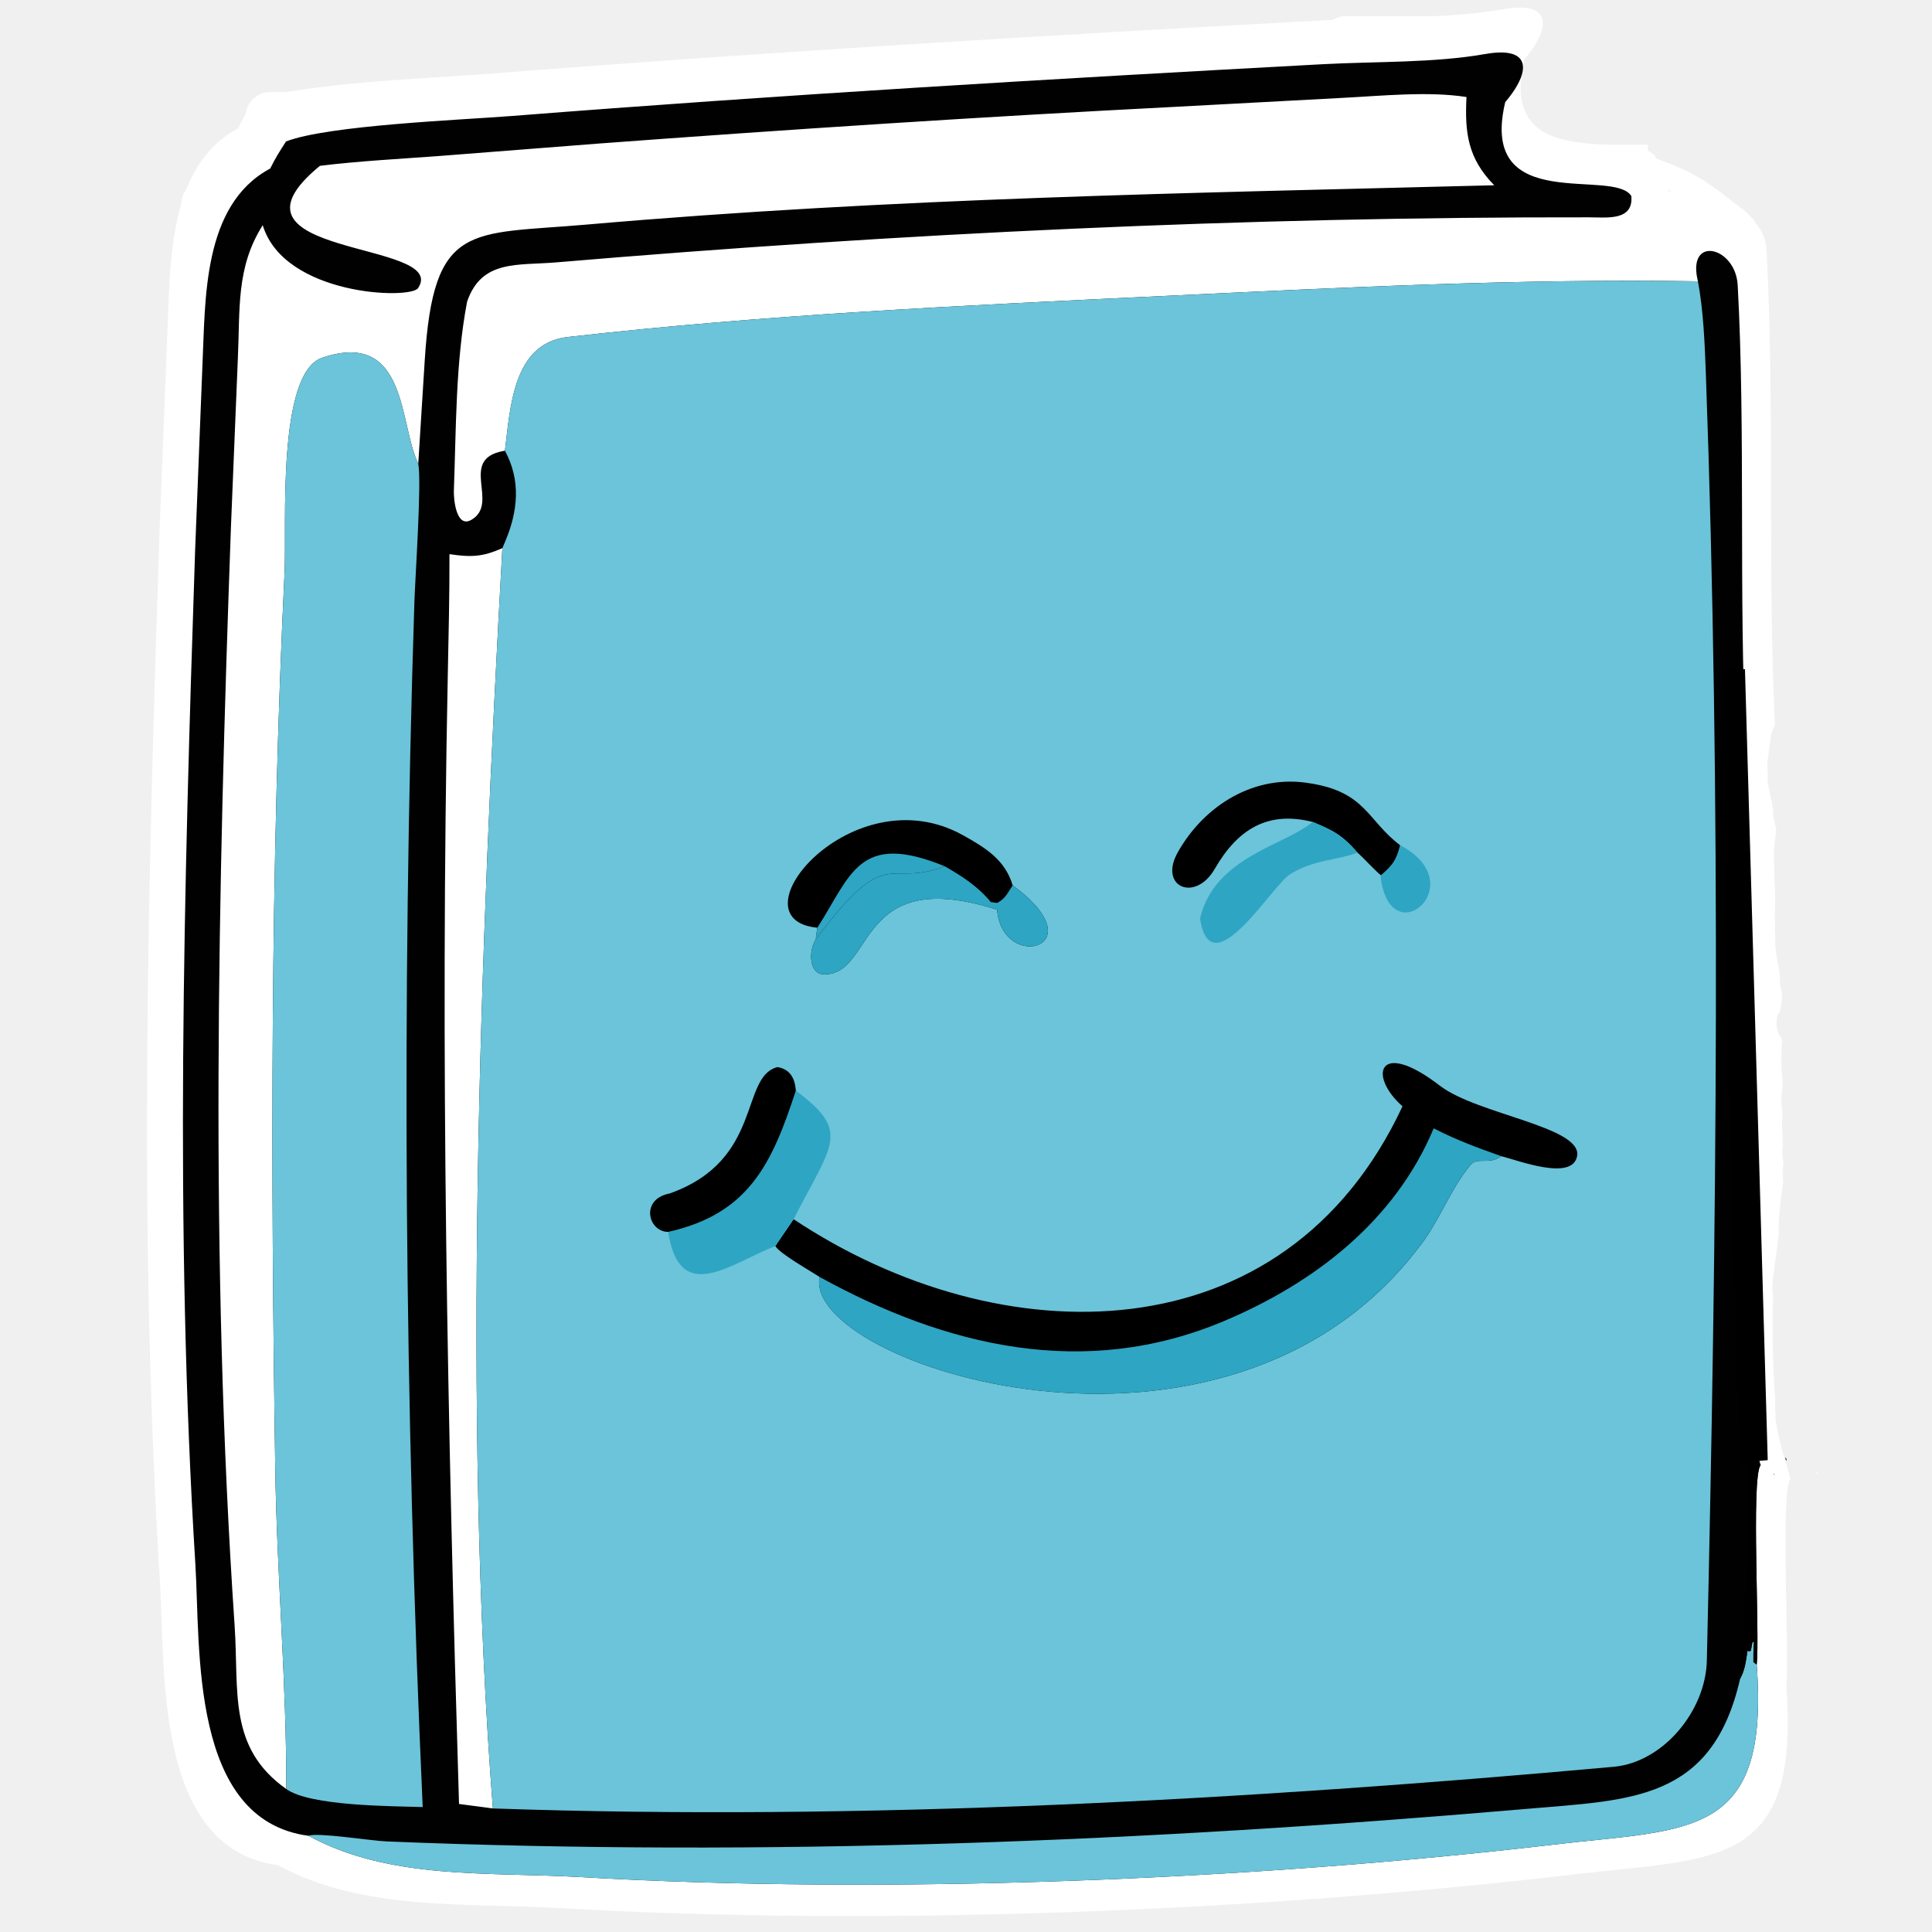
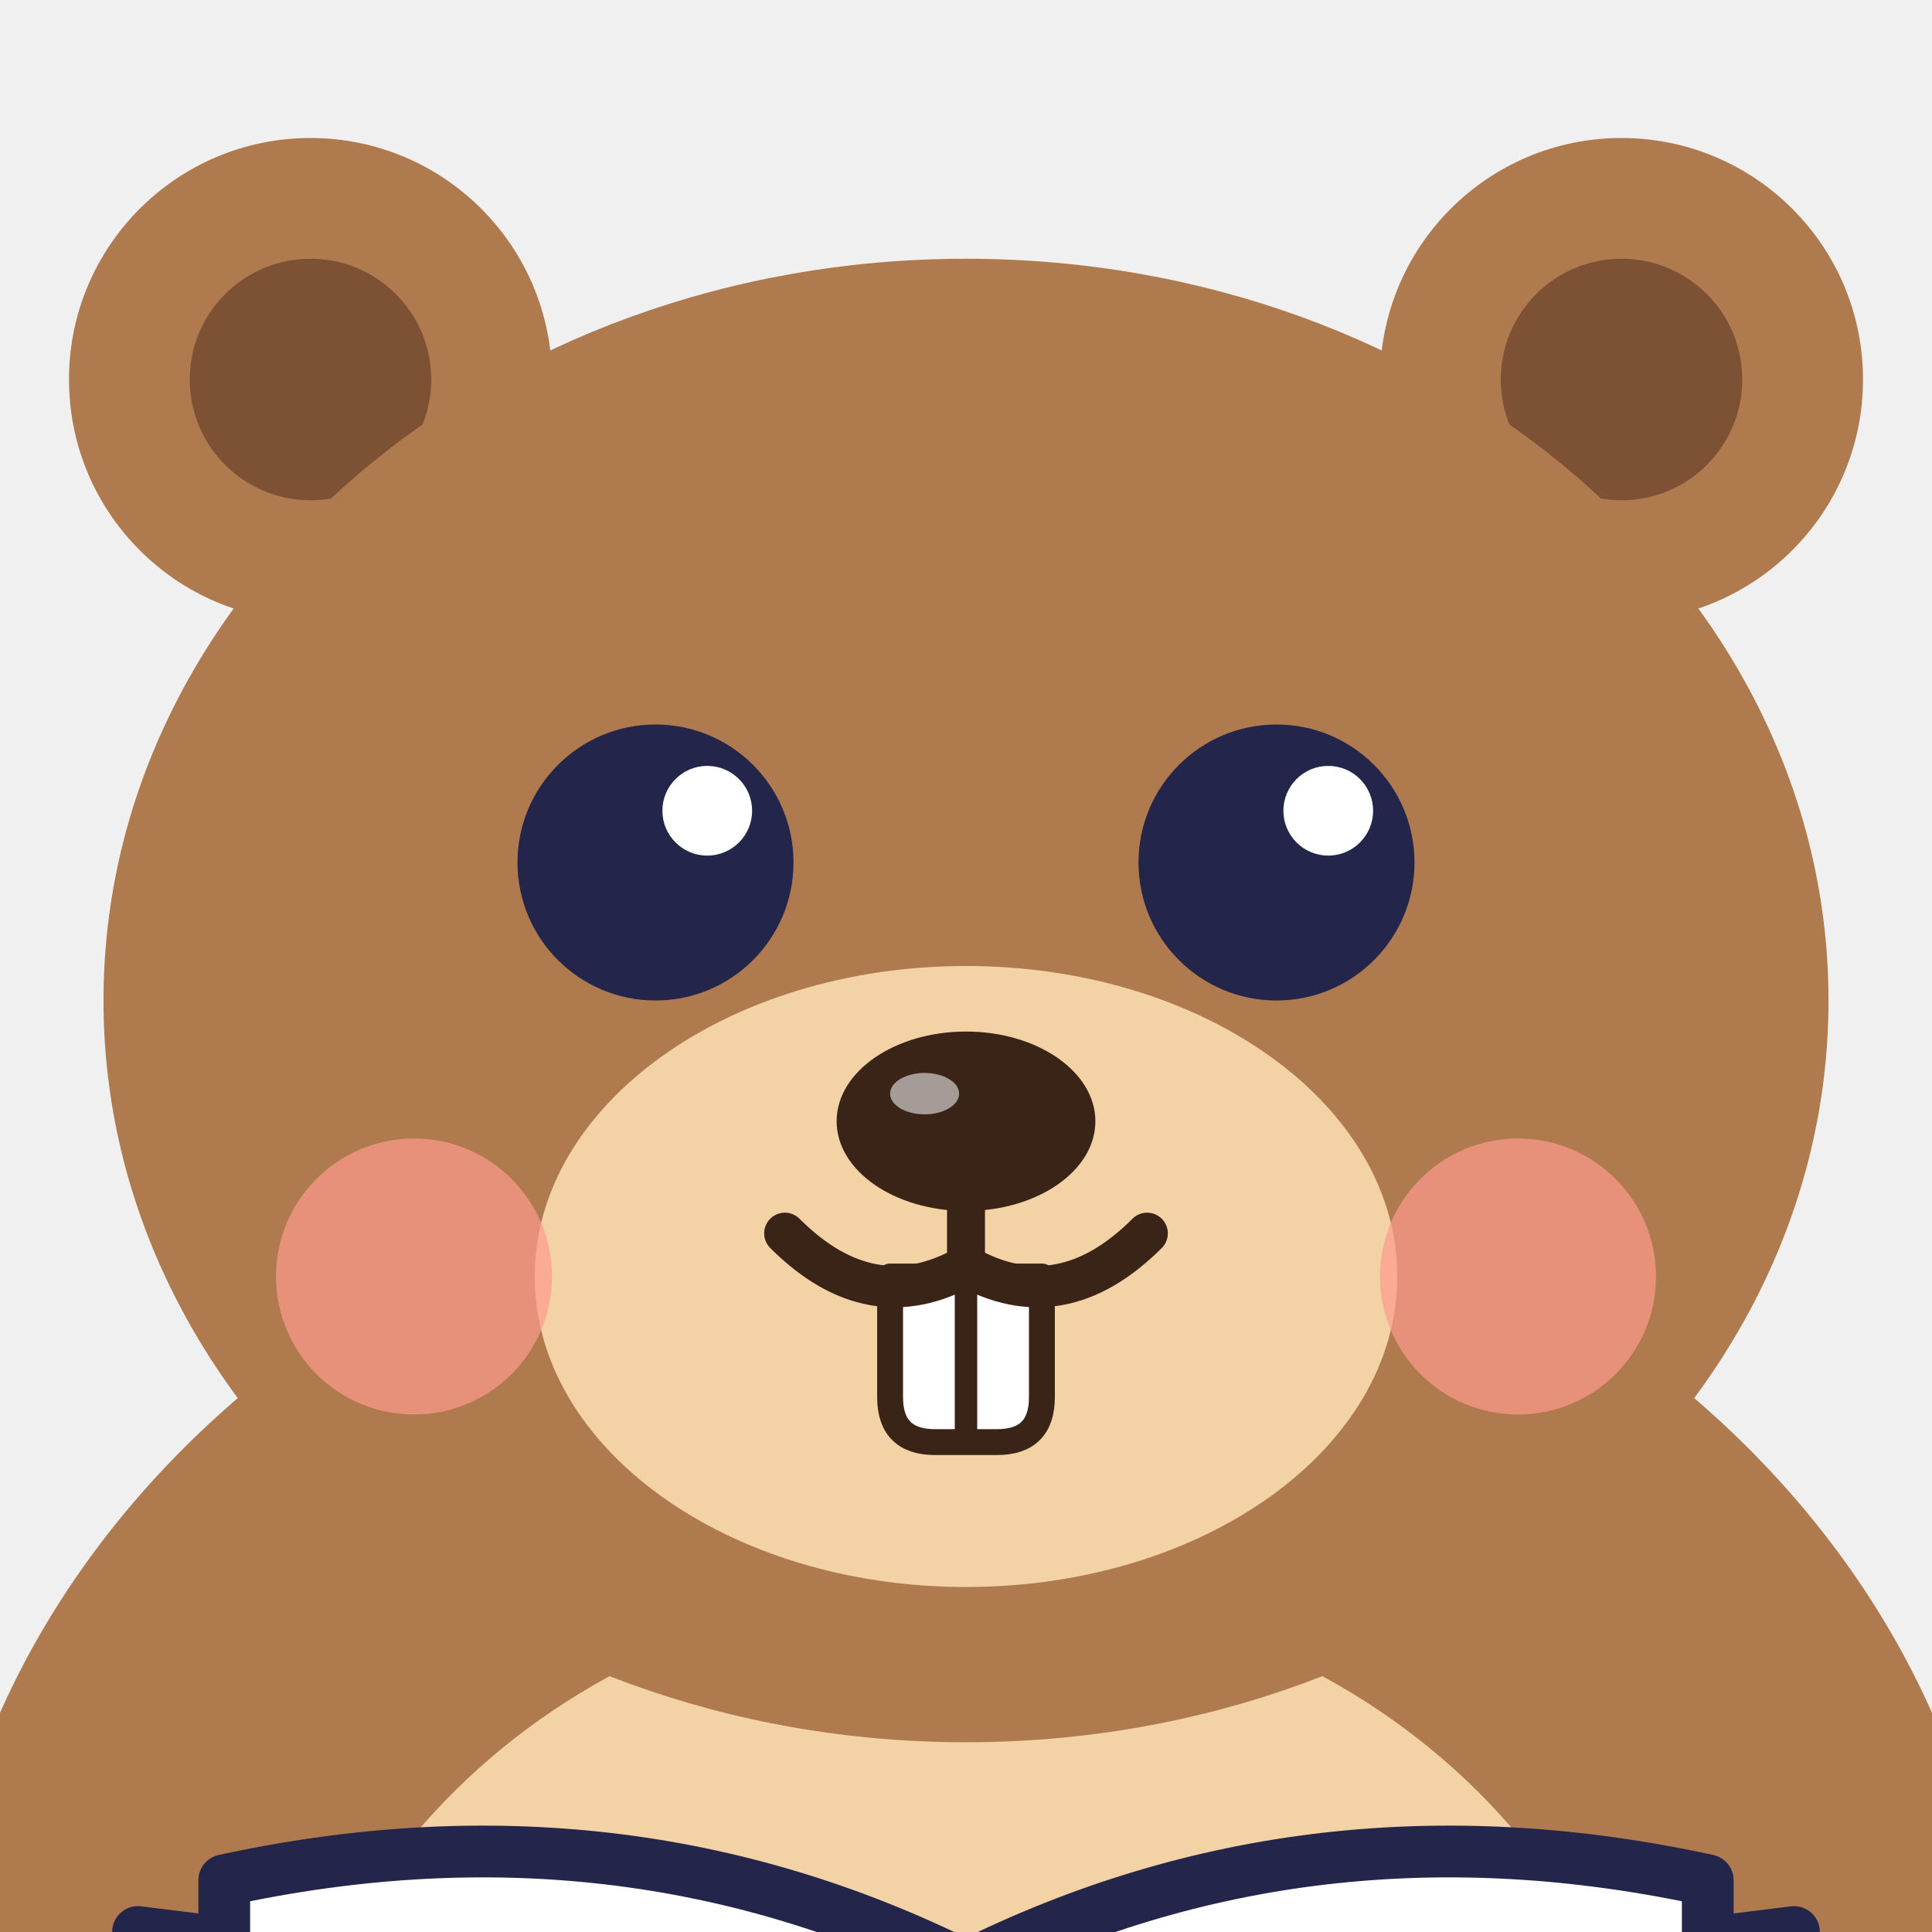
- <svg xmlns="http://www.w3.org/2000/svg" version="1.1" width="456" height="456">
-   <svg width="456" height="456" viewBox="0 0 456 456" version="1.1" id="SvgjsSvg1069">
-     <defs id="SvgjsDefs1068" />
-     <path id="SvgjsPath1067" d="M 361.356,2.1 C 359.868,1.68 357.757,1.665 354.954,2.157 342.22,4.392 328.037,3.964 314.918,4.672 248.488,8.258 182.026,12.174 115.7,17.392 c -12.589,0.99 -45.333,2.272 -55.662,6.275 -1.533,2.392 -2.62,4.061 -3.879,6.651 -16.76,8.968 -15.906,32.385 -16.673,48.558 l -1.794,45.398 c -2.756,83.206 -5.093,166.077 0.071,249.307 1.263,20.364 -1.426,62.781 27.821,66.639 19.958,10.905 44.366,8.848 66.6,10.138 75.512,4.383 164.858,0.811 239.358,-7.959 33.648,-3.968 53.271,-1.305 50.071,-44.268 0.793,-7.272 -1.394,-45.222 0.901,-49.013 0.047,0.031 0.1,0.068 0.147,0.1 -0.243,-0.545 -0.386,-1.115 -0.45,-1.707 -0.036,-0.082 -0.048,-0.085 -0.134,-0.336 0.12,0.698 -0.414,-1.608 -0.179,-0.787 0.027,0.093 0.045,0.19 0.063,0.285 0.033,0.17 -0.125,-0.323 -0.184,-0.486 -0.174,-0.814 -0.429,-1.604 -0.655,-2.403 -0.334,-0.745 -0.553,-1.536 -0.737,-2.33 -0.158,-1.143 -0.077,-0.425 -0.367,-1.6 -0.002,-0.096 -0.116,-0.671 -0.187,-1.026 -0.242,-0.574 -0.359,-1.21 -0.413,-1.842 0.012,0.173 0.006,-0.096 -0.003,-0.302 -0.039,-0.124 -0.087,-0.291 -0.114,-0.382 -0.223,-0.695 -0.242,-1.425 -0.223,-2.147 0.021,-0.617 -0.083,-1.33 -0.108,-2.04 -0.025,-0.658 0.023,-1.496 0.022,-2.045 -0.097,-1.113 -0.176,-2.228 -0.217,-3.345 -0.134,-1.756 -0.18,-3.516 -0.259,-5.275 -0.005,-2.023 -0.112,-4.042 -0.116,-6.065 0.032,-1.82 -0.046,-3.64 -0.029,-5.46 0.01,-1.097 0.048,-2.193 0.127,-3.287 0.062,-0.481 -0.063,-0.974 -0.122,-1.543 -0.074,-0.656 -0.064,-1.318 -0.026,-1.976 0.027,-0.48 0.08,-0.958 0.136,-1.435 0.057,-0.475 0.119,-0.95 0.18,-1.425 0.085,-0.648 0.169,-1.295 0.255,-1.943 0.086,-0.655 0.173,-1.309 0.26,-1.964 0.097,-0.731 0.193,-1.461 0.29,-2.192 l 0.307,-2.325 c 0.144,-0.742 0.047,-1.444 0.043,-2.219 -0.003,-1.118 0.075,-2.236 0.168,-3.349 0.072,-0.856 0.172,-1.707 0.275,-2.56 0.073,-0.604 0.151,-1.207 0.229,-1.81 0.095,-0.735 0.192,-1.47 0.289,-2.205 0.159,-0.633 0.068,-1.095 0.018,-1.732 -0.069,-0.762 -0.051,-1.525 -0.007,-2.287 0.029,-0.468 0.082,-0.933 0.133,-1.398 -0.058,-0.041 -0.175,-0.974 -0.189,-1.088 -0.066,-0.5 -0.061,-1.003 -0.043,-1.506 0.019,-0.415 0.085,-0.943 0.101,-1.275 0.01,-1.113 -0.065,-2.22 -0.135,-3.33 -0.091,-1.352 -0.041,-2.706 0.054,-4.056 0.008,-0.097 0.021,-0.194 0.03,-0.292 -0.351,-1.973 -0.425,-4.06 0.024,-6.535 0.05,-0.541 -0.02,1.064 0.005,0.181 -1.6e-4,-0.062 0.002,-0.186 0.006,-0.219 -0.031,-0.424 -0.072,-0.847 -0.099,-1.271 -0.27,-3.176 -0.301,-6.355 -0.029,-9.532 1.7e-4,-0.006 8.7e-4,-0.015 6.4e-4,-0.021 -0.163,-0.267 -0.333,-0.53 -0.512,-0.786 -0.469,-0.713 -0.684,-1.497 -0.819,-2.325 -0.049,-0.475 -0.025,-0.951 0.016,-1.426 0.005,-0.778 0.388,-1.446 0.752,-2.101 0.065,-0.123 0.034,-0.069 0.099,-0.342 0.062,-0.252 0.103,-0.508 0.142,-0.765 0.048,-0.315 0.09,-0.633 0.134,-0.949 0.041,-0.296 0.08,-0.591 0.119,-0.887 0.005,-0.039 0.026,-0.197 0.05,-0.375 -0.003,-0.022 -0.003,-0.008 -0.008,-0.036 -0.089,-0.069 -0.104,-2.199 -0.136,-1.405 -0.227,-0.696 -0.344,-1.41 -0.391,-2.139 -0.03,-0.468 0.022,-0.934 0.043,-1.4 0.005,-0.084 0.022,0.182 -0.021,0.254 -0.031,0.05 -0.017,-0.116 -0.026,-0.174 -0.11,-0.65 -0.128,-1.306 -0.231,-1.951 -0.203,-0.88 -0.391,-1.758 -0.492,-2.659 -0.207,-0.964 -0.316,-1.942 -0.367,-2.925 -0.04,-0.805 0.051,-1.603 -0.017,-2.403 -0.093,-1.044 -0.09,-2.093 -0.041,-3.139 -0.069,-1.289 -0.044,-2.58 0.008,-3.869 0.085,-1.192 -0.019,-2.388 -0.034,-3.581 -4.2e-4,-1.099 -0.107,-2.196 -0.139,-3.296 0.042,-0.987 0.032,-1.958 -0.044,-2.94 -0.081,-0.838 -0.089,-1.68 -0.071,-2.521 0.019,-0.652 0.085,-1.301 0.155,-1.95 0.054,-0.488 0.114,-0.976 0.176,-1.462 0.059,-0.457 0.119,-0.915 0.179,-1.372 0.022,-0.166 0.044,-0.332 0.066,-0.498 -0.054,-0.208 -0.097,-0.414 -0.091,-0.601 -0.155,-0.489 -0.331,-1.204 -0.336,-1.54 -0.096,-0.535 -0.396,-1.237 -0.289,-1.865 0.01,-0.215 -3.7e-4,-0.429 -0.011,-0.644 -0.108,-0.617 -0.285,-1.226 -0.28,-1.857 7.8e-4,-0.054 0.006,-0.065 0.014,-0.058 -0.007,-0.023 -0.01,-0.025 -0.022,-0.068 -0.147,-0.382 -0.414,-1.308 -0.381,-1.618 -0.058,-0.369 -0.2,-0.701 -0.338,-1.59 0.075,0.483 -0.015,-0.101 -0.039,-0.215 -0.13,-0.683 -0.399,-1.363 -0.254,-2.086 0.027,-0.331 0.043,-0.662 0.043,-0.994 -0.023,-0.614 -0.087,-1.225 -0.151,-1.836 0.012,-0.698 0.065,-1.382 0.181,-2.071 l 0.231,-1.751 0.398,-3.011 0.002,2.8e-4 c 0.158,-1.193 0.53,-2.106 1.015,-2.759 -1.774,-35.719 -0.039,-76.697 -1.996,-112.365 -0.515,-9.363 -12.202,-12.282 -9.911,-1.525 l 0.131,0.592 c -43.576,-0.694 -87.463,1.531 -130.975,3.594 -49.016,2.325 -98.143,4.557 -146.906,10.106 -13.543,1.541 -14.095,17.548 -15.412,27.945 l -0.549,0.102 c -10.902,2.129 -0.678,12.809 -7.686,16.889 -3.754,2.185 -4.396,-5.124 -4.32,-7.175 0.565,-15.209 0.397,-31.53 3.255,-46.465 3.579,-10.364 12.271,-8.831 21.988,-9.654 84.43,-7.145 169.146,-11.203 253.89,-11.07 4.288,0.007 10.909,0.937 10.344,-5.229 -4.327,-6.99 -37.216,4.756 -31.126,-22.541 l 0.126,-0.55 c 4.897,-5.748 6.039,-10.642 1.574,-11.899 z M 350.264,12.741 c -0.452,8.818 0.338,15.097 6.818,21.691 -75.458,1.95 -147.299,3.059 -223.165,9.67 C 105.129,46.61 96.279,43.305 94.141,77.555 l -1.585,25.317 C 87.802,93.387 90.029,69.766 68.956,76.829 c -11.252,3.77 -8.748,41.8 -9.259,52.415 -3.545,73.625 -3.424,147.265 -2.298,220.943 0.396,25.94 2.798,52.84 2.709,78.531 C 45.7,418.528 48.506,404.749 47.404,388.509 41.295,298.468 43.273,208.506 46.503,118.426 l 1.7,-41.442 c 0.559,-12.063 -0.477,-22.353 6.115,-32.732 5.27,17.359 36.291,18.325 38.194,15.466 7.874,-11.824 -51.722,-7.433 -24.129,-30.065 9.383,-1.162 19.827,-1.71 29.317,-2.414 l 38.913,-3.038 c 46.564,-3.473 95.046,-6.644 141.619,-9.027 l 41.659,-2.23 c 9.624,-0.495 21.031,-1.667 30.372,-0.204 z M 113.232,123.661 c -5.426,97.841 -9.914,211.891 -2.334,309.832 l -8.322,-1.1 c -2.836,-93.47 -4.659,-183.794 -2.763,-277.45 0.201,-9.93 0.44,-19.881 0.412,-29.814 5.365,0.78 8.04,0.691 13.007,-1.468 z m 315.349,223.487 c 0.062,0.179 0.117,0.362 0.17,0.544 0.019,-0.002 0.029,0.205 0.046,0.285 0.349,-0.238 0.03,-0.543 -0.217,-0.829 z m -2.753,4.079 c -0.037,0.033 -0.066,0.048 -0.101,0.079 0.104,0.069 0.214,0.149 0.318,0.219 -0.074,-0.098 -0.142,-0.2 -0.217,-0.298 z" style="fill:#ffffff;fill-opacity:1;stroke-width:2.078" />
-     <path style="fill:#ffffff;fill-opacity:1;stroke:#ffffff;stroke-width:4.602;stroke-opacity:1" d="m 377.88,37.429 c 2.007,0.093 4.035,-0.134 6.039,0 2.115,0.141 4.477,1.466 6.433,2.232 2.339,0.915 4.708,1.763 6.958,2.888 3.523,1.762 6.784,4.115 9.847,6.564 0.78,0.624 1.6,1.202 2.363,1.838 0.242,0.202 0.565,0.302 0.788,0.525 0.069,0.069 0.062,0.193 0.131,0.263 0.309,0.309 0.79,0.528 1.05,0.919 0.024,0.036 -0.031,0.1 0,0.131 0.201,0.201 0.656,0.44 0.656,0.656" id="SvgjsPath1066" />
-     <rect style="fill:#ffffff;fill-opacity:1;stroke:#ffffff;stroke-width:4.602;stroke-opacity:1" id="SvgjsRect1065" width="325.656" height="113.841" x="60.963" y="36.464" />
-     <rect style="fill:#ffffff;fill-opacity:1;stroke:#ffffff;stroke-width:4.602;stroke-opacity:1" id="SvgjsRect1064" width="4.83" height="42.087" x="386.619" y="41.294" />
-     <rect style="fill:#ffffff;fill-opacity:1;stroke:#ffffff;stroke-width:4.602;stroke-opacity:1" id="SvgjsRect1063" width="27.598" height="12.419" x="378.34" y="47.503" ry="3.45" />
-     <rect style="fill:#ffffff;fill-opacity:1;stroke:#ffffff;stroke-width:4.602;stroke-opacity:1" id="SvgjsRect1062" width="183.526" height="49.676" x="60.273" y="24.045" ry="3.45" />
-     <rect style="fill:#ffffff;fill-opacity:1;stroke:#ffffff;stroke-width:4.602;stroke-opacity:1" id="SvgjsRect1061" width="187.666" height="36.567" x="167.905" y="15.766" ry="3.45" />
-     <rect style="fill:#ffffff;fill-opacity:1;stroke:#ffffff;stroke-width:4.602;stroke-opacity:1" id="SvgjsRect1060" width="33.118" height="24.148" x="314.174" y="6.106" ry="3.45" />
-     <rect style="fill:#ffffff;fill-opacity:1;stroke:#ffffff;stroke-width:4.602;stroke-opacity:1" id="SvgjsRect1059" width="102.112" height="371.192" x="45.094" y="44.743" ry="3.45" />
-     <rect style="fill:#ffffff;fill-opacity:1;stroke:#ffffff;stroke-width:4.602;stroke-opacity:1" id="SvgjsRect1058" width="52.436" height="58.646" x="79.592" y="377.988" ry="3.45" />
-     <rect style="fill:#ffffff;fill-opacity:1;stroke:#ffffff;stroke-width:4.602;stroke-opacity:1" id="SvgjsRect1057" width="18.629" height="35.187" x="52.684" y="397.307" ry="3.45" />
-     <path id="SvgjsPath1056" d="m 356.779,12.685 c -1.429,-0.402 -3.455,-0.417 -6.146,0.055 -12.225,2.146 -25.842,1.735 -38.437,2.415 -63.775,3.442 -127.581,7.202 -191.256,12.211 -12.086,0.951 -43.522,2.181 -53.437,6.024 -1.472,2.297 -2.515,3.899 -3.724,6.386 -16.09,8.61 -15.27,31.09 -16.007,46.617 l -1.722,43.584 c -2.646,79.881 -4.889,159.44 0.068,239.343 1.213,19.55 -1.369,60.272 26.709,63.976 19.16,10.469 42.593,8.494 63.938,9.733 72.494,4.208 158.269,0.778 229.792,-7.641 32.303,-3.809 51.142,-1.253 48.07,-42.499 0.761,-6.981 -1.339,-43.415 0.865,-47.054 0.045,0.03 0.096,0.066 0.141,0.096 -0.233,-0.524 -0.37,-1.07 -0.432,-1.639 -0.034,-0.079 -0.046,-0.082 -0.129,-0.322 0.115,0.67 -0.397,-1.544 -0.172,-0.756 0.026,0.09 0.043,0.182 0.06,0.274 0.031,0.164 -0.12,-0.31 -0.177,-0.467 -0.168,-0.781 -0.412,-1.54 -0.629,-2.307 -0.321,-0.716 -0.531,-1.475 -0.707,-2.237 -0.152,-1.097 -0.074,-0.408 -0.353,-1.536 -0.002,-0.092 -0.112,-0.644 -0.179,-0.985 -0.232,-0.551 -0.345,-1.162 -0.397,-1.768 0.012,0.166 0.006,-0.093 -0.003,-0.29 -0.037,-0.119 -0.084,-0.28 -0.109,-0.367 -0.214,-0.667 -0.233,-1.368 -0.214,-2.061 0.021,-0.593 -0.079,-1.277 -0.104,-1.958 -0.024,-0.632 0.022,-1.436 0.021,-1.963 -0.093,-1.068 -0.169,-2.139 -0.208,-3.211 -0.128,-1.686 -0.173,-3.376 -0.249,-5.065 -0.005,-1.942 -0.108,-3.88 -0.111,-5.823 0.031,-1.747 -0.044,-3.495 -0.028,-5.242 0.01,-1.054 0.046,-2.105 0.121,-3.156 0.06,-0.461 -0.06,-0.935 -0.118,-1.481 -0.071,-0.63 -0.061,-1.265 -0.025,-1.897 0.026,-0.461 0.077,-0.919 0.131,-1.378 0.054,-0.456 0.114,-0.912 0.173,-1.368 0.081,-0.622 0.162,-1.243 0.244,-1.865 0.083,-0.629 0.166,-1.257 0.249,-1.886 0.093,-0.702 0.185,-1.403 0.278,-2.105 l 0.295,-2.233 c 0.138,-0.712 0.045,-1.386 0.041,-2.13 -0.003,-1.074 0.072,-2.146 0.161,-3.216 0.069,-0.822 0.165,-1.639 0.264,-2.457 0.07,-0.579 0.145,-1.159 0.22,-1.738 0.091,-0.706 0.184,-1.411 0.278,-2.117 0.153,-0.608 0.066,-1.052 0.017,-1.663 -0.066,-0.731 -0.049,-1.464 -0.007,-2.196 0.027,-0.449 0.079,-0.895 0.128,-1.342 -0.056,-0.04 -0.168,-0.935 -0.181,-1.044 -0.063,-0.48 -0.059,-0.963 -0.041,-1.446 0.019,-0.398 0.082,-0.906 0.097,-1.224 0.009,-1.068 -0.063,-2.131 -0.129,-3.197 -0.088,-1.298 -0.04,-2.598 0.052,-3.894 0.008,-0.093 0.021,-0.186 0.029,-0.28 -0.337,-1.894 -0.408,-3.898 0.023,-6.274 0.048,-0.519 -0.019,1.021 0.005,0.174 -1.6e-4,-0.06 0.002,-0.179 0.006,-0.21 -0.03,-0.407 -0.069,-0.813 -0.095,-1.22 -0.259,-3.049 -0.289,-6.101 -0.028,-9.151 1.7e-4,-0.006 8.4e-4,-0.014 6.2e-4,-0.02 -0.156,-0.256 -0.319,-0.509 -0.491,-0.754 -0.451,-0.684 -0.657,-1.437 -0.787,-2.232 -0.047,-0.456 -0.024,-0.913 0.015,-1.369 0.005,-0.746 0.373,-1.388 0.722,-2.017 0.062,-0.118 0.033,-0.066 0.095,-0.328 0.06,-0.242 0.099,-0.488 0.137,-0.735 0.046,-0.303 0.086,-0.608 0.128,-0.911 0.04,-0.284 0.077,-0.567 0.115,-0.852 0.005,-0.037 0.025,-0.189 0.048,-0.36 -0.003,-0.021 -0.003,-0.008 -0.008,-0.034 -0.085,-0.067 -0.1,-2.111 -0.131,-1.349 -0.217,-0.668 -0.33,-1.354 -0.375,-2.053 -0.029,-0.449 0.021,-0.896 0.042,-1.344 0.005,-0.081 0.022,0.175 -0.02,0.244 -0.03,0.048 -0.016,-0.111 -0.025,-0.167 -0.106,-0.624 -0.123,-1.253 -0.221,-1.873 -0.195,-0.844 -0.375,-1.688 -0.472,-2.553 -0.199,-0.925 -0.303,-1.865 -0.352,-2.809 -0.038,-0.773 0.049,-1.539 -0.016,-2.307 -0.089,-1.002 -0.086,-2.009 -0.039,-3.014 -0.066,-1.238 -0.042,-2.477 0.008,-3.715 0.081,-1.145 -0.018,-2.292 -0.032,-3.438 -4e-4,-1.055 -0.103,-2.108 -0.134,-3.164 0.04,-0.947 0.031,-1.879 -0.043,-2.823 -0.078,-0.805 -0.085,-1.613 -0.068,-2.42 0.018,-0.626 0.081,-1.249 0.149,-1.872 0.052,-0.468 0.11,-0.937 0.169,-1.404 0.057,-0.439 0.114,-0.878 0.172,-1.317 0.021,-0.16 0.043,-0.319 0.063,-0.478 -0.052,-0.199 -0.093,-0.397 -0.087,-0.577 -0.149,-0.469 -0.318,-1.156 -0.323,-1.479 -0.092,-0.514 -0.38,-1.188 -0.278,-1.79 0.009,-0.206 -3.6e-4,-0.412 -0.011,-0.618 -0.103,-0.592 -0.274,-1.177 -0.269,-1.783 7.5e-4,-0.051 0.006,-0.062 0.013,-0.055 -0.007,-0.022 -0.009,-0.024 -0.021,-0.066 -0.141,-0.367 -0.397,-1.256 -0.366,-1.554 -0.056,-0.354 -0.192,-0.673 -0.324,-1.526 0.072,0.463 -0.014,-0.097 -0.038,-0.206 -0.125,-0.656 -0.383,-1.309 -0.244,-2.002 0.026,-0.318 0.041,-0.635 0.041,-0.954 -0.022,-0.59 -0.083,-1.176 -0.145,-1.763 0.011,-0.67 0.063,-1.327 0.174,-1.988 l 0.222,-1.681 0.382,-2.891 0.002,2.6e-4 c 0.151,-1.145 0.509,-2.021 0.975,-2.649 -1.703,-34.291 -0.038,-73.632 -1.916,-107.874 -0.495,-8.988 -11.715,-11.791 -9.515,-1.464 l 0.126,0.568 c -41.834,-0.666 -83.967,1.47 -125.741,3.45 -47.057,2.232 -94.221,4.375 -141.035,9.702 -13.002,1.48 -13.532,16.847 -14.796,26.828 l -0.527,0.098 c -10.467,2.044 -0.65,12.298 -7.379,16.214 -3.604,2.098 -4.22,-4.919 -4.147,-6.888 0.543,-14.601 0.381,-30.27 3.124,-44.608 3.436,-9.95 11.78,-8.478 21.109,-9.268 81.056,-6.86 162.386,-10.755 243.743,-10.628 4.117,0.007 10.473,0.9 9.931,-5.02 -4.154,-6.711 -35.729,4.566 -29.882,-21.64 l 0.121,-0.528 c 4.702,-5.519 5.798,-10.216 1.512,-11.424 z m -10.649,10.216 c -0.434,8.465 0.324,14.494 6.545,20.824 -72.442,1.872 -141.412,2.937 -214.246,9.283 -27.637,2.407 -36.134,-0.765 -38.187,32.116 l -1.521,24.305 c -4.564,-9.106 -2.426,-31.783 -22.656,-25.002 -10.802,3.62 -8.399,40.13 -8.889,50.32 -3.404,70.683 -3.287,141.379 -2.206,212.113 0.381,24.903 2.687,50.728 2.601,75.393 C 53.737,412.471 56.432,399.242 55.374,383.651 49.509,297.209 51.407,210.842 54.509,124.362 l 1.632,-39.785 c 0.537,-11.581 -0.458,-21.459 5.87,-31.424 5.059,16.665 34.841,17.592 36.668,14.847 7.559,-11.351 -49.655,-7.136 -23.165,-28.863 9.008,-1.116 19.035,-1.642 28.146,-2.317 l 37.358,-2.916 C 185.722,30.57 232.266,27.526 276.978,25.237 l 39.994,-2.141 c 9.239,-0.476 20.191,-1.6 29.158,-0.196 z M 118.571,129.388 c -5.21,93.931 -9.518,203.422 -2.241,297.449 l -7.989,-1.056 c -2.722,-89.735 -4.473,-176.449 -2.653,-266.362 0.193,-9.533 0.422,-19.086 0.396,-28.623 5.151,0.749 7.719,0.663 12.488,-1.409 z M 421.317,343.943 c 0.06,0.172 0.112,0.347 0.163,0.522 0.018,-0.002 0.028,0.197 0.044,0.274 0.335,-0.228 0.029,-0.521 -0.208,-0.796 z m -2.643,3.916 c -0.035,0.032 -0.063,0.046 -0.097,0.076 0.1,0.066 0.205,0.143 0.305,0.21 -0.071,-0.094 -0.137,-0.192 -0.209,-0.286 z" style="fill:#010101;fill-opacity:1;stroke-width:1.995" />
-     <path fill="#14bbab" d="m 119.174,106.377 c 1.264,-9.981 1.794,-25.349 14.796,-26.828 46.814,-5.327 93.978,-7.47 141.035,-9.702 41.773,-1.98 83.908,-4.116 125.742,-3.45 1.286,6.628 1.629,14.93 1.873,21.71 3.658,101.204 2.587,202.62 0.237,303.83 -0.275,11.873 -10.297,24.01 -21.98,25.068 -86.645,7.836 -177.373,12.852 -264.548,9.833 -7.277,-94.027 -2.969,-203.518 2.24,-297.449 l 0.609,-1.441 c 3.061,-7.164 3.842,-14.475 -0.006,-21.57 z" id="SvgjsPath1055" style="fill:#6bc4d9;fill-opacity:1;stroke-width:1.995" />
-     <path fill="#010101" d="m 331.023,261.111 c -8.185,-7.185 -5.776,-16.098 8.804,-4.87 8.839,6.805 33.663,9.705 32.41,16.617 -1.091,6.002 -13.917,1.013 -17.912,0.028 -2.837,2.143 -5.596,0.104 -7.217,2.029 -4.815,5.725 -7.361,13.336 -12.047,19.253 -46.01,60.829 -145.716,27.614 -141.614,7.225 -2.274,-1.492 -9.35,-5.462 -10.46,-7.295 l 4.323,-6.335 c 48.694,32.378 115.948,32.918 143.714,-26.651 z" id="SvgjsPath1054" style="fill:#000000;fill-opacity:1;stroke-width:1.995" />
-     <path fill="#2df1d1" d="m 338.387,266.314 c 5.296,2.734 10.366,4.602 15.937,6.571 -2.837,2.143 -5.596,0.104 -7.217,2.029 -4.815,5.725 -7.361,13.336 -12.047,19.253 -46.01,60.829 -145.716,27.614 -141.614,7.225 29.829,16.437 62.504,24.286 95.4,10.431 21.406,-9.014 40.396,-23.647 49.54,-45.509 z" id="SvgjsPath1053" style="fill:#2ea5c3;fill-opacity:1;stroke-width:1.995" />
-     <path fill="#010101" d="m 192.915,218.962 c -20.541,-1.948 8.38,-36.354 34.406,-21.81 5.2,2.907 9.912,5.747 11.688,11.806 20.147,14.763 -2.49,20.642 -3.666,5.764 -33.577,-10.768 -28.744,15.45 -40.879,15.254 -3.524,-0.057 -3.685,-5.431 -1.907,-8.308 0.042,-0.757 0.246,-1.92 0.358,-2.706 z" id="SvgjsPath1052" style="fill:#000000;fill-opacity:1;stroke-width:1.995" />
-     <path fill="#2df1d1" d="m 222.951,204.452 c 4.044,2.291 7.914,4.789 10.895,8.457 l 1.496,0.208 c 1.88,-0.935 2.498,-2.352 3.667,-4.158 20.147,14.763 -2.49,20.642 -3.666,5.764 -33.577,-10.768 -28.744,15.45 -40.879,15.254 -3.524,-0.057 -3.685,-5.431 -1.907,-8.308 17.301,-23.074 16.728,-11.884 30.394,-17.217 z" id="SvgjsPath1051" style="fill:#2ea5c3;fill-opacity:1;stroke-width:1.995" />
-     <path fill="#14bbab" d="m 192.915,218.962 c 7.998,-12.448 9.757,-22.803 30.037,-14.511 -13.666,5.332 -13.093,-5.858 -30.394,17.217 0.042,-0.757 0.246,-1.92 0.358,-2.706 z" id="SvgjsPath1050" style="fill:#2ea5c3;fill-opacity:1;stroke-width:1.995" />
-     <path fill="#2df1d1" d="m 157.701,290.757 c -4.83,-0.077 -6.568,-7.754 0.333,-9.054 22.18,-7.841 16.541,-27.542 25.472,-29.841 3.071,0.531 4.117,2.756 4.327,5.558 13.07,9.752 8.646,12.362 -0.524,30.342 l -4.323,6.335 c -10.489,4.052 -22.547,14.241 -25.285,-3.341 z" id="SvgjsPath1049" style="fill:#2ea5c3;fill-opacity:1;stroke-width:1.995" />
-     <path fill="#010101" d="m 157.701,290.757 c -4.83,-0.077 -6.568,-7.754 0.333,-9.054 22.18,-7.841 16.541,-27.542 25.472,-29.841 3.071,0.531 4.117,2.756 4.327,5.558 -5.629,17.273 -11.095,29.074 -30.132,33.336 z" id="SvgjsPath1048" style="fill:#000000;fill-opacity:1;stroke-width:1.995" />
-     <path fill="#010101" d="m 309.812,193.996 c -10.556,-2.659 -17.665,1.658 -23.094,11.071 -4.617,8.003 -13.322,4.277 -8.745,-3.876 6.254,-11.141 18.186,-18.546 31.209,-16.312 13.226,2.054 13.579,8.842 21.306,14.628 -0.901,3.618 -1.731,4.601 -4.508,7.102 -1.234,-0.908 -3.983,-3.955 -5.564,-5.36 -3.602,-4.13 -5.722,-5.234 -10.603,-7.253 z" id="SvgjsPath1047" style="fill:#000000;fill-opacity:1;stroke-width:1.995" />
-     <path fill="#2df1d1" d="m 309.812,193.996 c 4.881,2.019 7.001,3.123 10.603,7.253 -5.055,1.874 -10.06,1.556 -15.783,5.006 -4.234,2.332 -18.805,27.212 -21.39,10.556 3.338,-14.602 20.295,-17.376 26.57,-22.815 z" id="SvgjsPath1046" style="fill:#2ea5c3;fill-opacity:1;stroke-width:1.995" />
-     <path fill="#2df1d1" d="m 330.487,199.507 c 17.394,9.163 -2.454,26.159 -4.626,7.366 l 0.117,-0.264 c 2.778,-2.501 3.608,-3.484 4.508,-7.102 z" id="SvgjsPath1045" style="fill:#2ea5c3;fill-opacity:1;stroke-width:1.995" />
-     <path fill="#14bbab" d="m 410.709,396.245 c 1.209,-2.249 1.328,-4.125 1.752,-6.649 l 0.437,0.259 -0.317,-1.072 0.093,0.924 0.564,-0.08 0.376,-2.057 0.377,0.008 c -0.142,1.794 -0.167,2.906 -0.139,4.709 l 0.774,0.603 c 3.072,41.246 -15.766,38.69 -48.069,42.499 -71.522,8.419 -157.298,11.85 -229.792,7.642 -21.345,-1.239 -44.776,0.734 -63.937,-9.734 2.013,-0.863 14.806,1.178 18.321,1.32 89.811,3.689 179.523,0.068 269.033,-7.667 24.735,-2.137 43.907,-1.797 50.528,-30.704 z" id="SvgjsPath1044" style="fill:#6bc4d9;fill-opacity:1;stroke-width:1.995" />
-     <path fill="#14bbab" d="m 412.495,343.714 c 1.094,0.662 1.98,1.356 2.996,2.121 -2.203,3.639 -0.103,40.073 -0.865,47.054 l -0.774,-0.603 c -0.027,-1.803 -0.003,-2.914 0.139,-4.709 l -0.377,-0.008 -0.376,2.057 -0.564,0.08 -0.093,-0.924 0.317,1.072 -0.437,-0.259 c -0.424,2.524 -0.543,4.4 -1.752,6.649 1.273,-13.746 2.011,-39.159 1.786,-52.531 z" id="SvgjsPath1043" style="fill:#000000;fill-opacity:1;stroke-width:1.995" />
-     <path fill="#14bbab" d="m 67.571,422.255 c 0.086,-24.665 -2.222,-50.491 -2.602,-75.394 -1.081,-70.734 -1.196,-141.429 2.207,-212.111 0.491,-10.19 -1.913,-46.701 8.889,-50.321 20.23,-6.781 18.092,15.896 22.656,25.001 0.829,4.126 -0.73,26.988 -0.907,32.473 -3.06,94.786 -2.33,189.852 1.955,284.607 -7.234,-0.229 -26.59,-0.199 -32.198,-4.255 z" id="SvgjsPath1042" style="fill:#6bc4d9;fill-opacity:1;stroke-width:1.995" />
-     <path style="fill:#010101;fill-opacity:1;stroke-width:23.018" d="m 409.136,167.684 c 2.813,176.886 0,0 0,0 z" id="SvgjsPath1041" />
-     <rect style="fill:#000000;fill-opacity:0;stroke:#000000;stroke-width:4.842;stroke-dasharray:none;stroke-opacity:1" id="SvgjsRect1040" width="1.813" height="181.945" x="403.574" y="195.51" transform="matrix(0.9962915,-0.08604227,0.02878255,0.9995857,0,0)" />
-   </svg>
-   <style>@media (prefers-color-scheme: light) { :root { filter: none; } }
- @media (prefers-color-scheme: dark) { :root { filter: none; } }
- </style>
+ <svg xmlns="http://www.w3.org/2000/svg" viewBox="44 22 112 112">
+   <ellipse cx="76" cy="188" rx="17" ry="8" fill="#7d5133" />
+   <ellipse cx="124" cy="188" rx="17" ry="8" fill="#7d5133" />
+   <ellipse cx="100" cy="140" rx="60" ry="52" fill="#b07a4f" />
+   <ellipse cx="100" cy="150" rx="40" ry="36" fill="#f3d2a6" />
+   <circle cx="62" cy="44" r="14" fill="#b07a4f" />
+   <circle cx="62" cy="44" r="7" fill="#7d5133" />
+   <circle cx="138" cy="44" r="14" fill="#b07a4f" />
+   <circle cx="138" cy="44" r="7" fill="#7d5133" />
+   <ellipse cx="100" cy="80" rx="50" ry="43" fill="#b07a4f" />
+   <ellipse cx="100" cy="96" rx="25" ry="18" fill="#f3d2a6" />
+   <circle cx="68" cy="96" r="8" fill="#ff9a8b" opacity=".7" />
+   <circle cx="132" cy="96" r="8" fill="#ff9a8b" opacity=".7" />
+   <path d="M95.6 96 H104.4 V103 Q104.4 105.6 101.8 105.6 H98.2 Q95.6 105.6 95.6 103 Z" fill="#fff" stroke="#3a2418" stroke-width="1.5" stroke-linejoin="round" />
+   <line x1="100" y1="97" x2="100" y2="105.2" stroke="#3a2418" stroke-width="1.3" stroke-linecap="round" />
+   <path d="M89.5 93.5 Q94.5 98.5 100 95.4 Q105.5 98.5 110.5 93.5" fill="none" stroke="#3a2418" stroke-width="2.4" stroke-linecap="round" stroke-linejoin="round" />
+   <line x1="100" y1="90.5" x2="100" y2="95.4" stroke="#3a2418" stroke-width="2.2" stroke-linecap="round" />
+   <ellipse cx="100" cy="87" rx="7.5" ry="5.2" fill="#3a2418" />
+   <ellipse cx="97.6" cy="85.4" rx="2" ry="1.2" fill="#fff" opacity=".55" />
+   <path d="M52 134 L100 140 L148 134 L148 178 L100 184 L52 178 Z" fill="#ff5a47" stroke="#23264a" stroke-width="3" stroke-linejoin="round" />
+   <path d="M57 131 Q80 126 100 136 L100 177 Q80 168 57 172 Z" fill="#fff" stroke="#23264a" stroke-width="3" stroke-linejoin="round" />
+   <path d="M143 131 Q120 126 100 136 L100 177 Q120 168 143 172 Z" fill="#fff" stroke="#23264a" stroke-width="3" stroke-linejoin="round" />
+   <path d="M67 144 Q78 141 90 146 M67 153 Q78 150 90 155 M110 146 Q122 141 133 144 M110 155 Q122 150 133 153" fill="none" stroke="#45b3ff" stroke-width="3" stroke-linecap="round" />
+   <path d="M121 158 l2.4 5 5.4.6-4 3.7 1.1 5.3-4.9-2.7-4.9 2.7 1.1-5.3-4-3.7 5.4-.6z" fill="#ffc93c" stroke="#23264a" stroke-width="1.6" stroke-linejoin="round" />
+   <ellipse cx="52" cy="152" rx="11" ry="9" fill="#b07a4f" stroke="#7d5133" stroke-width="2" />
+   <ellipse cx="148" cy="152" rx="11" ry="9" fill="#b07a4f" stroke="#7d5133" stroke-width="2" />
+   <circle cx="82" cy="72" r="8" fill="#23264a" />
+   <circle cx="85" cy="69" r="2.6" fill="#fff" />
+   <circle cx="118" cy="72" r="8" fill="#23264a" />
+   <circle cx="121" cy="69" r="2.6" fill="#fff" />
</svg>
